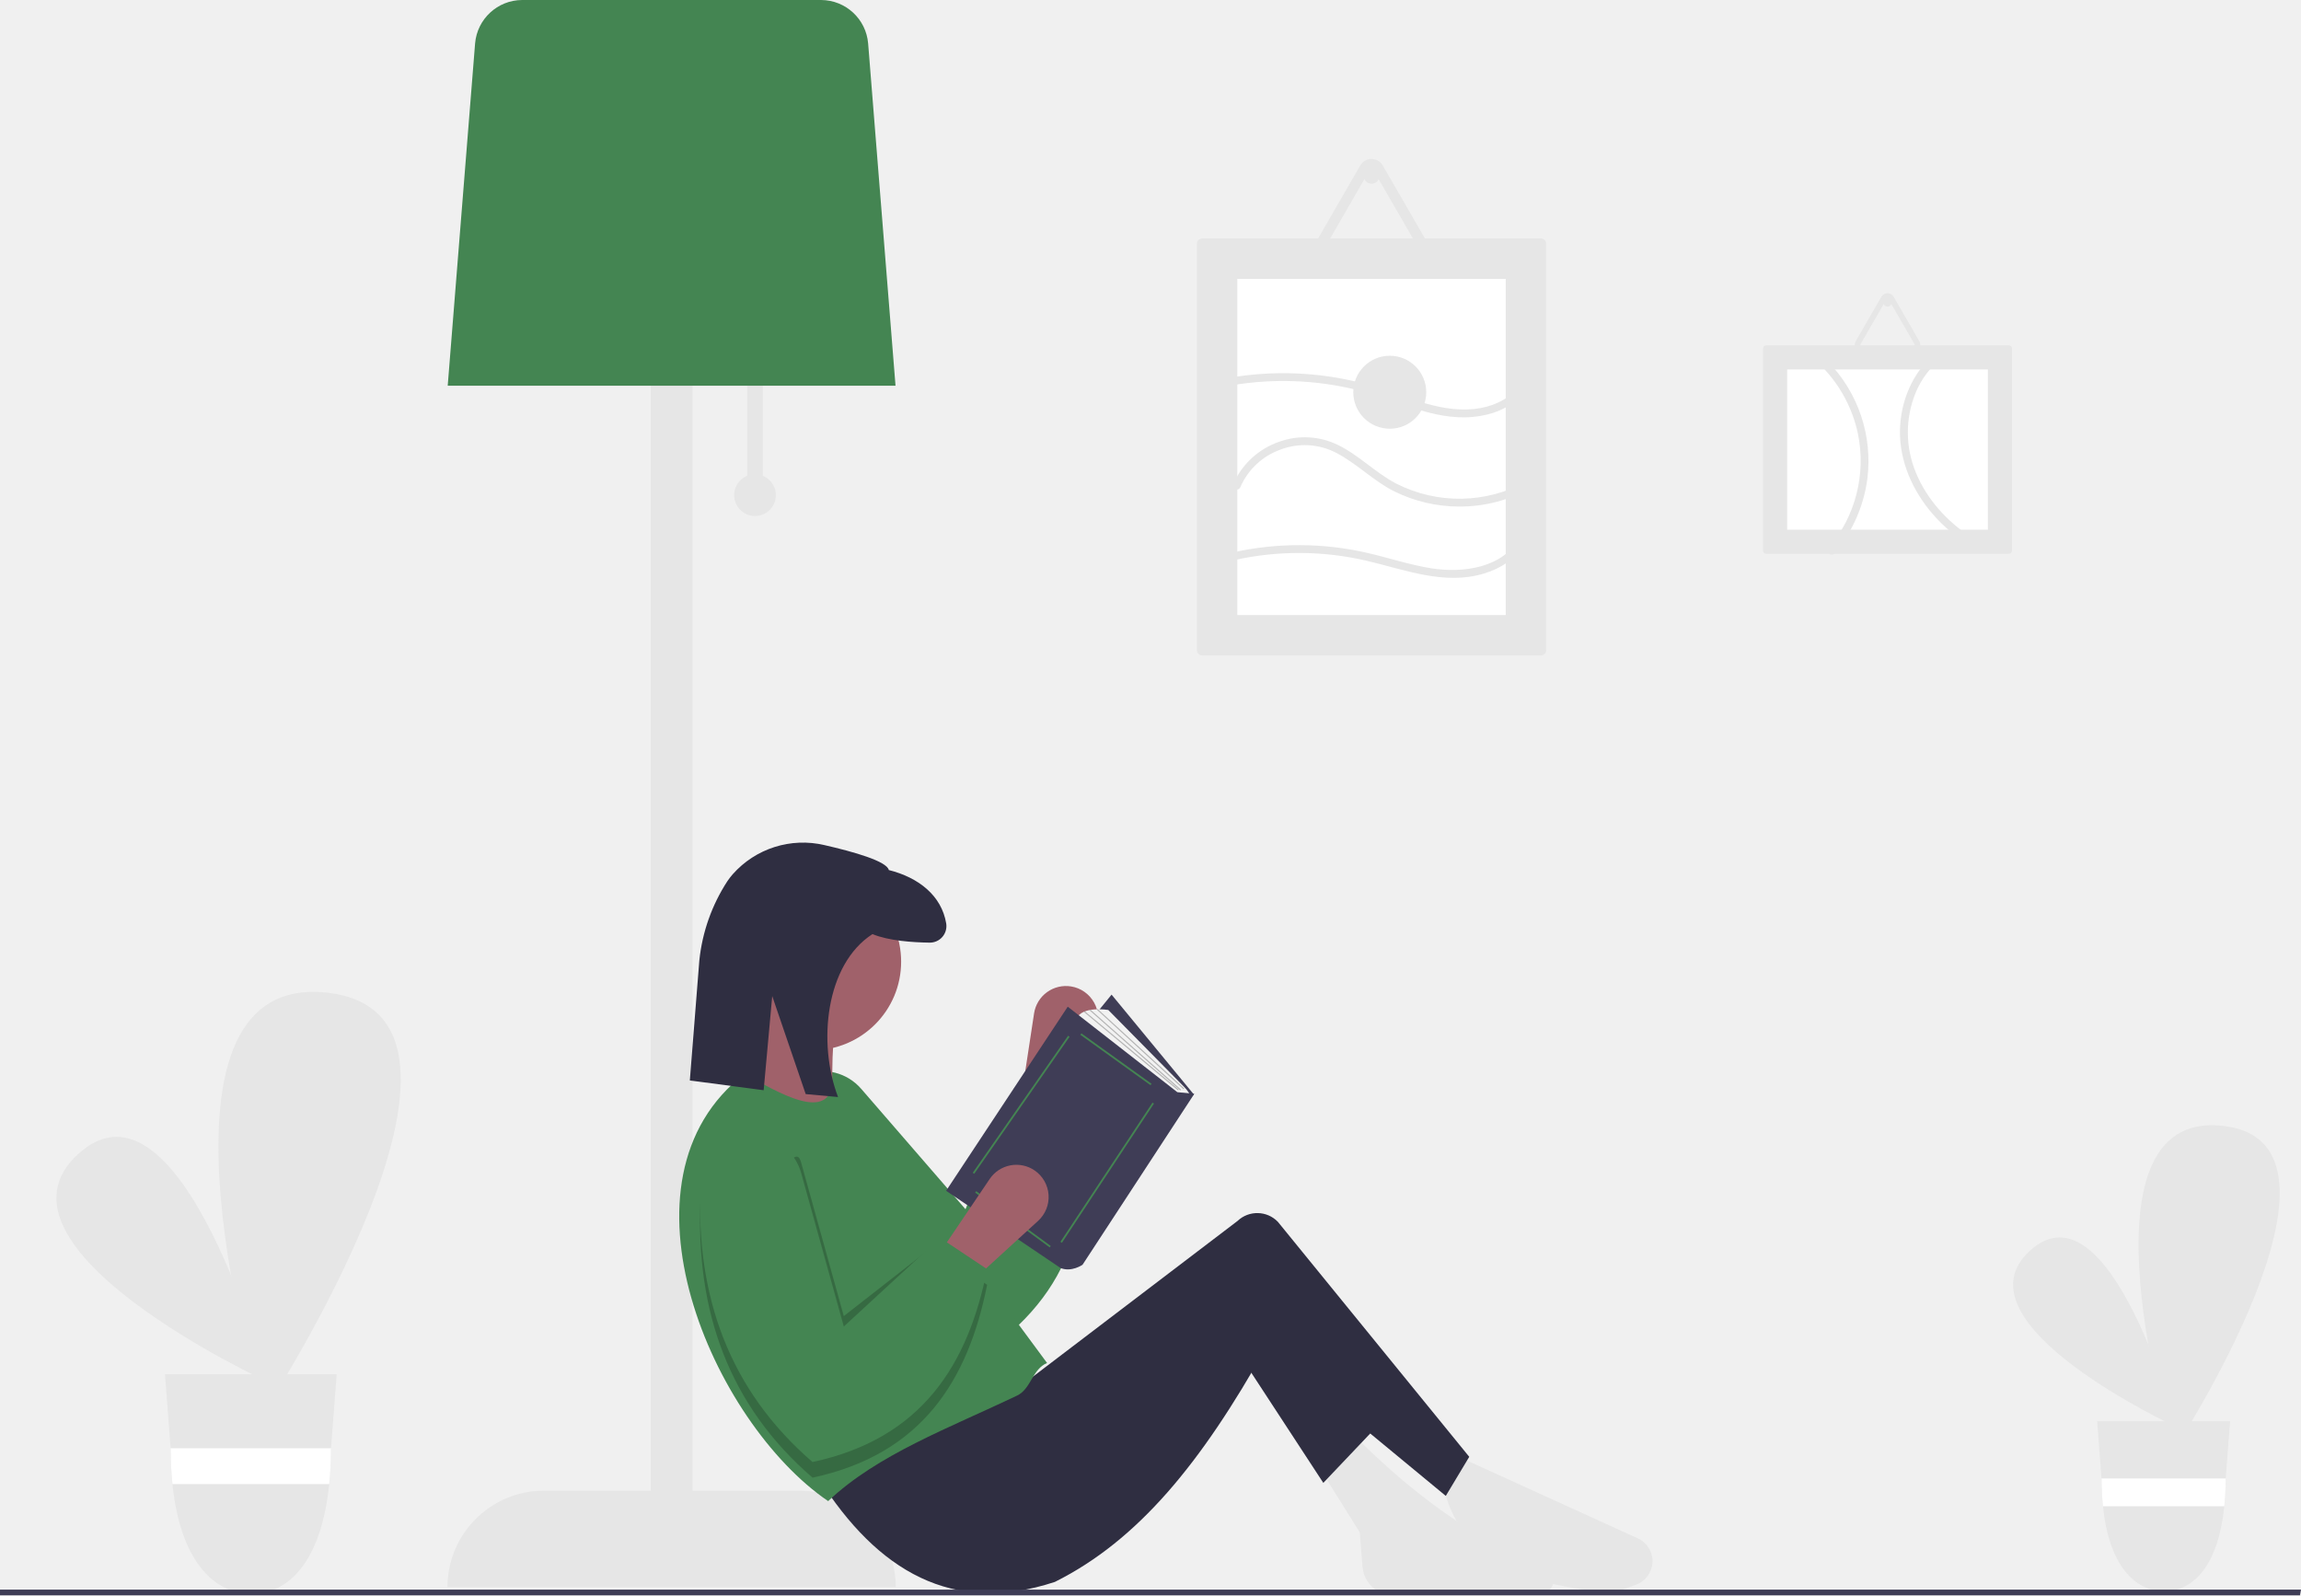
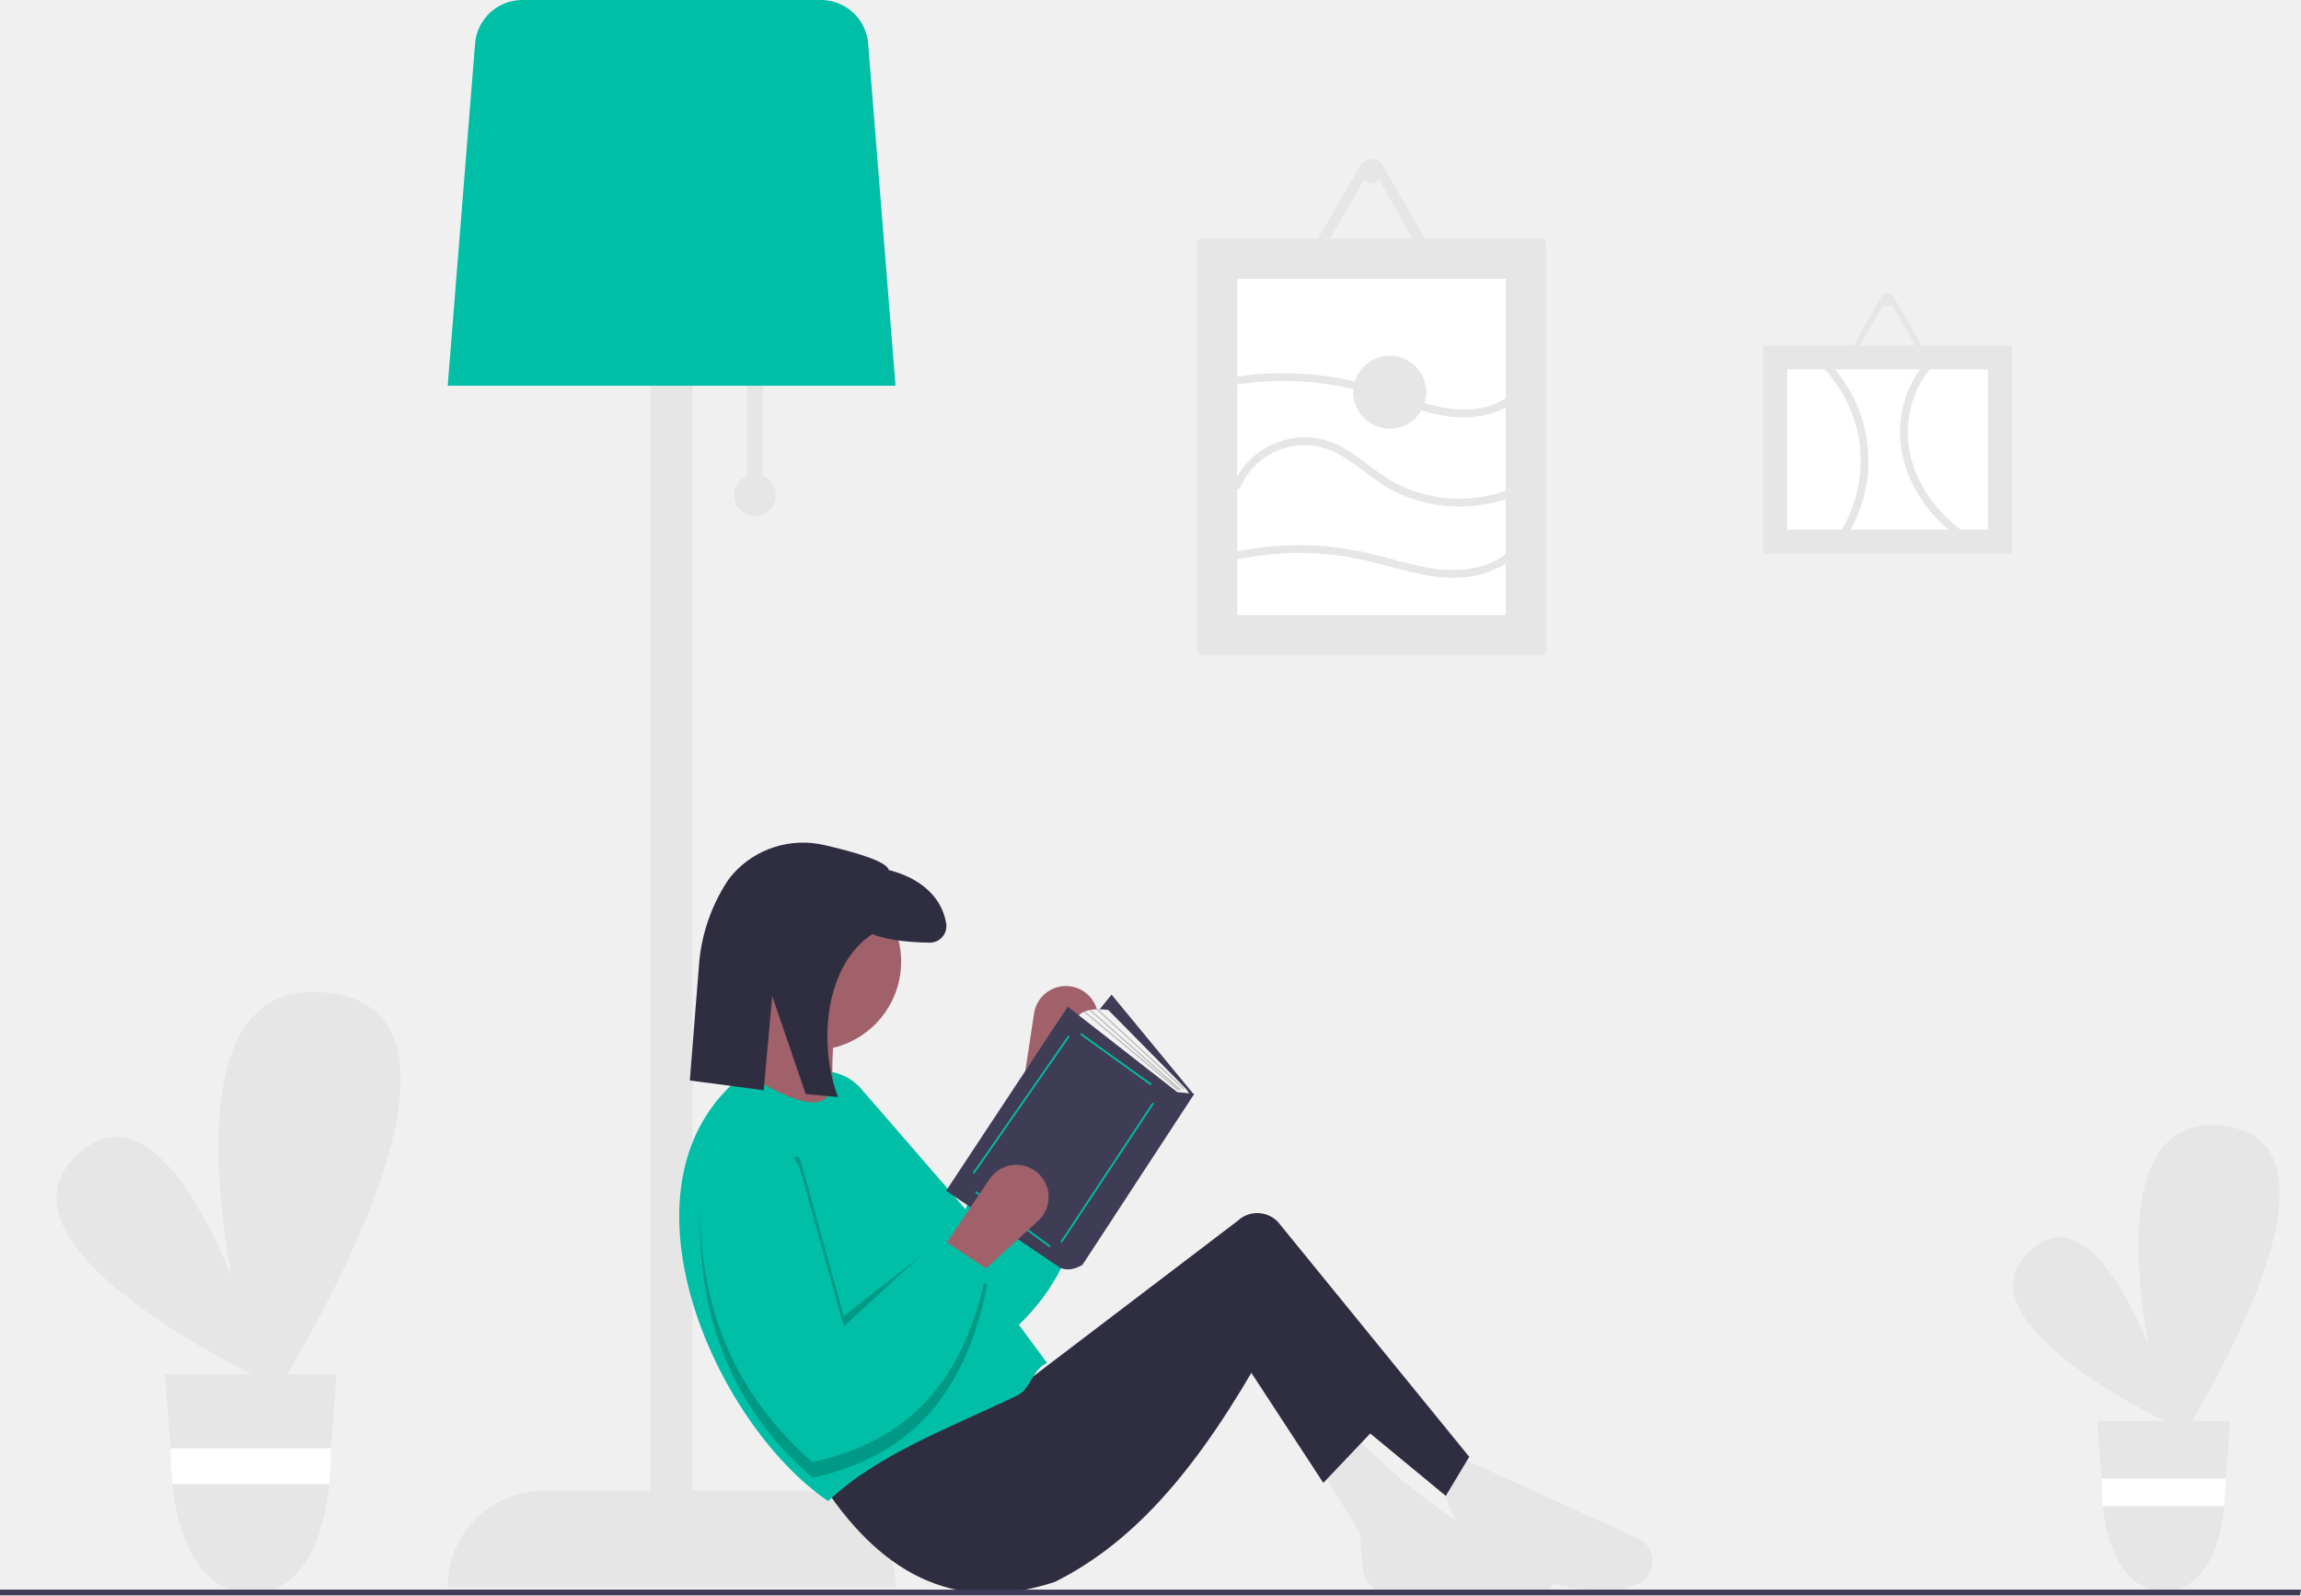
<svg xmlns="http://www.w3.org/2000/svg" id="a90b5256-b423-42d1-825d-5fdc0dc55c5f" data-name="Layer 1" width="882.951" height="612.148" viewBox="0 0 882.951 612.148">
  <path d="M261.421,674.244s-112.306-51.7-72.853-87.552S261.421,674.244,261.421,674.244Z" transform="translate(-158.5244 -143.926)" fill="#e6e6e6" />
  <path d="M259.466,686.308s-51.62-169.606,24.392-161.495S259.466,686.308,259.466,686.308Z" transform="translate(-158.5244 -143.926)" fill="#e6e6e6" />
  <path d="M221.829,671.266l2.167,28.372.034.49a130.356,130.356,0,0,0,.671,13.266c2.94,28.939,15.579,42.128,30.349,42.128s26.858-13.189,29.799-42.128a130.353,130.353,0,0,0,.671-13.266l.017-.396.009-.095L287.72,671.266Z" transform="translate(-158.5244 -143.926)" fill="#e6e6e6" />
  <path d="M285.545,699.637l-.009.095-.017.396a130.353,130.353,0,0,1-.671,13.266H224.701a130.356,130.356,0,0,1-.671-13.266l-.034-.49Z" transform="translate(-158.5244 -143.926)" fill="#fff" />
  <path d="M993.908,691.595s-86.949-40.027-56.404-67.784S993.908,691.595,993.908,691.595Z" transform="translate(-158.5244 -143.926)" fill="#e6e6e6" />
  <path d="M992.395,700.935s-39.965-131.312,18.885-125.032S992.395,700.935,992.395,700.935Z" transform="translate(-158.5244 -143.926)" fill="#e6e6e6" />
  <path d="M963.256,689.289l1.677,21.966.027.379a100.924,100.924,0,0,0,.519,10.271c2.276,22.405,12.061,32.616,23.497,32.616s20.794-10.211,23.071-32.616a100.921,100.921,0,0,0,.519-10.271l.013-.306.007-.073,1.684-21.966Z" transform="translate(-158.5244 -143.926)" fill="#e6e6e6" />
  <path d="M1012.586,711.255l-.007.073-.013.306a100.921,100.921,0,0,1-.519,10.271H965.479a100.924,100.924,0,0,1-.519-10.271l-.027-.379Z" transform="translate(-158.5244 -143.926)" fill="#fff" />
  <path d="M451.24,326.513V287.926h-6v38.587a8,8,0,1,0,6,0Z" transform="translate(-158.5244 -143.926)" fill="#e6e6e6" />
  <path d="M465.24,715.926h-41v-498h-16v498H367.24A37,37,0,0,0,330.24,752.926v0h172V752.926A37,37,0,0,0,465.24,715.926Z" transform="translate(-158.5244 -143.926)" fill="#e6e6e6" />
-   <path d="M330.323,291.926h171.834L491.65,160.586A18.198,18.198,0,0,0,473.604,143.926H358.877a18.198,18.198,0,0,0-18.046,16.66Z" transform="translate(-158.5244 -143.926)" fill="#448552" />
+   <path d="M330.323,291.926h171.834L491.65,160.586A18.198,18.198,0,0,0,473.604,143.926H358.877a18.198,18.198,0,0,0-18.046,16.66Z" transform="translate(-158.5244 -143.926)" fill="#00bfa6" />
  <path d="M569.58,522.446h0a12.37,12.37,0,0,0-14.258,10.339l-4.838,31.749,16.46,4.366,12.061-29.581A12.37,12.37,0,0,0,569.58,522.446Z" transform="translate(-158.5244 -143.926)" fill="#a0616a" />
-   <path d="M569.272,564.474c9.135,36.302,5.203,69.506-28.812,95.576-40.799-11.247-67.935-38.382-84.491-77.818a19.684,19.684,0,0,1,11.353-26.092h0a19.674,19.674,0,0,1,21.659,5.582l40.031,46.204,18.78-46.589Z" transform="translate(-158.5244 -143.926)" fill="#448552" />
+   <path d="M569.272,564.474c9.135,36.302,5.203,69.506-28.812,95.576-40.799-11.247-67.935-38.382-84.491-77.818a19.684,19.684,0,0,1,11.353-26.092h0a19.674,19.674,0,0,1,21.659,5.582l40.031,46.204,18.78-46.589Z" transform="translate(-158.5244 -143.926)" fill="#00bfa6" />
  <path d="M778.312,754.933c-37.253-1.979-60.395-14.77-66-41l6-11L787.007,734.227a9.609,9.609,0,0,1-.676,17.766Z" transform="translate(-158.5244 -143.926)" fill="#e6e6e6" />
  <path d="M749.527,755.196c-19.356-.586-37.97-.404-55.608.79a11.781,11.781,0,0,1-12.547-10.816l-1.059-13.237-15-24,13-13c21.847,21.759,45.807,40.035,74.263,50.899A5.132,5.132,0,0,1,749.527,755.196Z" transform="translate(-158.5244 -143.926)" fill="#e6e6e6" />
  <path d="M644.312,660.933c-24.716,44.226-49.025,74.04-81,90-39.339,12.984-68.09-4.218-90.5-39.5l65-43,9.5,9.5,86.098-65.518a10.993,10.993,0,0,1,15.464.344l73.438,90.174-9,15Z" transform="translate(-158.5244 -143.926)" fill="#2f2e41" />
  <polygon points="507.788 569.007 473.788 517.007 481.788 502.007 526.788 549.007 507.788 569.007" fill="#2f2e41" />
  <circle cx="311.788" cy="369.007" r="34" fill="#a0616a" />
  <path d="M479.312,575.933l-38-13a47.195,47.195,0,0,0,7-30h31C477.55,548.191,477.285,562.663,479.312,575.933Z" transform="translate(-158.5244 -143.926)" fill="#a0616a" />
-   <path d="M560.312,666.933c-5.697,2.339-6.113,9.923-11.5,12.5-26.04,12.459-53.589,22.568-72.5,40.5-44.193-30.01-85.155-123.218-32-164,18.144,10.617,34.351,18.215,34,0Z" transform="translate(-158.5244 -143.926)" fill="#448552" />
+   <path d="M560.312,666.933c-5.697,2.339-6.113,9.923-11.5,12.5-26.04,12.459-53.589,22.568-72.5,40.5-44.193-30.01-85.155-123.218-32-164,18.144,10.617,34.351,18.215,34,0Z" transform="translate(-158.5244 -143.926)" fill="#00bfa6" />
  <path d="M537.312,626.933l-18.5-6.5-36.5,28.5-16.362-58.903c-1.135-4.085-2.974-2.015-5.614.823a19.664,19.664,0,0,0-33.002,13.557c-1.946,42.726,10.938,78.874,42.978,106.523,41.907-8.973,59.692-37.286,67-74l-1.981-1.321Q536.426,631.356,537.312,626.933Z" transform="translate(-158.5244 -143.926)" opacity="0.2" />
  <path d="M474.887,468.207c11.215,2.562,23.98,6.193,24.696,9.567,11.537,2.907,20.245,9.871,22.023,20.487a6.358,6.358,0,0,1-6.378,7.373c-6.274-.081-15.692-.682-21.912-3.279-18.067,11.641-21.099,41.918-13.209,62.528l-12.416-1.138-12.845-37.602L451.564,562.266l-28.333-3.746,3.649-46.065a68.631,68.631,0,0,1,10.778-30.433,25.92,25.92,0,0,1,2.028-2.627A36.011,36.011,0,0,1,474.887,468.207Z" transform="translate(-158.5244 -143.926)" fill="#2f2e41" />
  <polygon points="380.285 438.428 411.402 475.011 458.078 419.925 426.54 381.659 380.285 438.428" fill="#3f3d56" />
  <path d="M608.613,565.113,571.608,534.837c2.103-5.046,12.195-3.364,12.195-3.364l28.966,29.366a15.851,15.851,0,0,1,2.571,3.433h0Z" transform="translate(-158.5244 -143.926)" fill="#f2f2f2" />
  <path d="M610.295,563.01,568.244,530.211l-46.676,70.645L565.511,630.501c4.205,1.682,8.41-1.262,8.41-1.262L616.812,563.641Z" transform="translate(-158.5244 -143.926)" fill="#3f3d56" />
-   <rect x="586.406" y="533.824" width="0.681" height="33.143" transform="translate(-361.1363 561.7738) rotate(-54.2997)" fill="#448552" />
-   <rect x="551.368" y="593.577" width="64.029" height="0.682" transform="translate(-392.3398 608.9271) rotate(-56.51868)" fill="#448552" />
-   <rect x="546.878" y="594.043" width="0.682" height="35.492" transform="translate(-428.3845 546.0667) rotate(-53.65594)" fill="#448552" />
-   <rect x="518.352" y="567.505" width="64.041" height="0.681" transform="translate(-388.6277 551.2639) rotate(-55.16206)" fill="#448552" />
+   <rect x="586.406" y="533.824" width="0.681" height="33.143" transform="translate(-361.1363 561.7738) rotate(-54.2997)" fill="#00bfa6" />
+   <rect x="551.368" y="593.577" width="64.029" height="0.682" transform="translate(-392.3398 608.9271) rotate(-56.51868)" fill="#00bfa6" />
+   <rect x="546.878" y="594.043" width="0.682" height="35.492" transform="translate(-428.3845 546.0667) rotate(-53.65594)" fill="#00bfa6" />
+   <rect x="518.352" y="567.505" width="64.041" height="0.681" transform="translate(-388.6277 551.2639) rotate(-55.16206)" fill="#00bfa6" />
  <rect x="595.97" y="523.898" width="0.42" height="45.164" transform="translate(-368.0795 472.2771) rotate(-47.45516)" fill="#b3b3b3" />
  <rect x="593.952" y="523.631" width="0.421" height="46.389" transform="translate(-367.5248 486.4258) rotate(-48.56153)" fill="#b3b3b3" />
  <rect x="592.443" y="523.638" width="0.421" height="46.997" transform="translate(-365.6135 508.1316) rotate(-50.18727)" fill="#b3b3b3" />
  <path d="M555.606,593.094h0a12.37,12.37,0,0,0-17.314,3.229l-17.98,26.61,13,11,23.576-21.555A12.37,12.37,0,0,0,555.606,593.094Z" transform="translate(-158.5244 -143.926)" fill="#a0616a" />
-   <path d="M537.312,630.933c-7.308,36.714-25.093,65.027-67,74-32.04-27.65-44.925-63.797-42.978-106.523A19.684,19.684,0,0,1,448.776,579.702h0a19.674,19.674,0,0,1,17.175,14.327l16.362,58.903,36.937-34.042Z" transform="translate(-158.5244 -143.926)" fill="#448552" />
+   <path d="M537.312,630.933c-7.308,36.714-25.093,65.027-67,74-32.04-27.65-44.925-63.797-42.978-106.523A19.684,19.684,0,0,1,448.776,579.702h0a19.674,19.674,0,0,1,17.175,14.327l16.362,58.903,36.937-34.042Z" transform="translate(-158.5244 -143.926)" fill="#00bfa6" />
  <polygon points="882.556 612.148 0 612.148 0 609.966 882.951 609.966 882.556 612.148" fill="#3f3d56" />
  <path d="M619.812,235.433a2.002,2.002,0,0,0-2,2v156a2.002,2.002,0,0,0,2,2h130a2.002,2.002,0,0,0,2-2v-156a2.002,2.002,0,0,0-2-2Z" transform="translate(-158.5244 -143.926)" fill="#e6e6e6" />
  <path d="M633.312,379.933h103v-129h-103Z" transform="translate(-158.5244 -143.926)" fill="#fff" />
  <path d="M836.245,276.433a1.195,1.195,0,0,0-1.194,1.194V355.239a1.195,1.195,0,0,0,1.194,1.194h93.134a1.195,1.195,0,0,0,1.194-1.194V277.627a1.195,1.195,0,0,0-1.194-1.194Z" transform="translate(-158.5244 -143.926)" fill="#e6e6e6" />
  <path d="M844.305,285.687V347.179h77.015V285.687Z" transform="translate(-158.5244 -143.926)" fill="#fff" />
  <path d="M702.999,246.433h-36.373a4.989,4.989,0,0,1-4.33-7.5l18.187-31.5c.015-.026.03-.052.045-.078a4.941,4.941,0,0,1,3.787-2.398l.026-.002c.155-.014.313-.021.472-.021a4.949,4.949,0,0,1,4.33,2.5l18.187,31.5a5,5,0,0,1-4.33,7.5ZM665.622,241.428a1.028,1.028,0,0,0,.138.505.983.983,0,0,0,.866.5h36.373a.982.982,0,0,0,.866-.5,1.027,1.027,0,0,0,.138-.504.985.985,0,0,0-.138-.495l-18.187-31.5a1,1,0,0,0-1.732,0l-18.187,31.5A.981.981,0,0,0,665.622,241.428Z" transform="translate(-158.5244 -143.926)" fill="#e6e6e6" />
  <circle cx="526.288" cy="67.507" r="3" fill="#e6e6e6" />
  <path d="M892.673,278.933H872.952a2.705,2.705,0,0,1-2.348-4.066l9.86-17.078.025-.042a2.679,2.679,0,0,1,2.053-1.3l.014-.001c.084-.008.17-.012.256-.012a2.683,2.683,0,0,1,2.348,1.355l9.86,17.078a2.711,2.711,0,0,1-2.348,4.066Zm-20.265-2.713a.557.557,0,0,0,.075.274.533.533,0,0,0,.47.271H892.673a.533.533,0,0,0,.47-.271.557.557,0,0,0,.075-.273.534.534,0,0,0-.075-.268L883.282,258.873a.542.542,0,0,0-.939,0L872.483,275.951A.532.532,0,0,0,872.408,276.219Z" transform="translate(-158.5244 -143.926)" fill="#e6e6e6" />
  <circle cx="724.288" cy="116.031" r="1.627" fill="#e6e6e6" />
  <path d="M634.491,330.814a26.49,26.49,0,0,1,15.262-14.327,26.181,26.181,0,0,1,21.812,1.357c7.804,4.142,14.043,10.653,21.968,14.617a56.179,56.179,0,0,0,24.786,5.839,55.478,55.478,0,0,0,27.793-7.214,1.501,1.501,0,0,0-1.514-2.59,53.343,53.343,0,0,1-50.43.925c-7.951-4.169-14.251-10.901-22.351-14.807a28.88,28.88,0,0,0-22.231-1.248,29.846,29.846,0,0,0-17.988,16.651c-.728,1.787,2.173,2.565,2.893.798Z" transform="translate(-158.5244 -143.926)" fill="#e6e6e6" />
  <path d="M632.12,358.857a114.204,114.204,0,0,1,50.54.175c14.766,3.424,30.009,9.585,45.234,4.99,6.802-2.053,13.035-6.158,16.53-12.477.935-1.691-1.655-3.206-2.59-1.514-6.579,11.897-21.992,13.904-34.166,11.952-8.134-1.304-15.974-3.92-23.98-5.791a116.877,116.877,0,0,0-52.364-.228c-1.883.421-1.086,3.313.798,2.893Z" transform="translate(-158.5244 -143.926)" fill="#e6e6e6" />
  <path d="M631.039,291.798a118.628,118.628,0,0,1,48.042,1.709c14.695,3.6,29.059,11.826,44.597,10.405,7.194-.658,14.316-3.303,19.203-8.807,1.278-1.439-.836-3.569-2.121-2.121-4.216,4.747-10.288,7.208-16.519,7.873-7.182.766-14.238-.722-21.074-2.836-7.566-2.34-14.917-5.305-22.609-7.239a121.499,121.499,0,0,0-50.316-1.877c-1.899.324-1.094,3.216.798,2.893Z" transform="translate(-158.5244 -143.926)" fill="#e6e6e6" />
  <path d="M857.716,284.674a52.3,52.3,0,0,1,13.722,25.587,51.655,51.655,0,0,1-11.168,43.861c-1.243,1.463.869,3.596,2.121,2.121a55.414,55.414,0,0,0,12.699-28.673,54.693,54.693,0,0,0-15.253-45.018c-1.354-1.381-3.475.741-2.121,2.121Z" transform="translate(-158.5244 -143.926)" fill="#e6e6e6" />
  <path d="M902.727,278.272c-9.194,6.743-14.341,17.627-15.065,28.885-.754,11.713,3.714,23.026,10.907,32.12a62.463,62.463,0,0,0,14.848,13.404c1.62,1.06,3.125-1.536,1.514-2.59-9.185-6.01-17.044-14.546-21.217-24.791a40.117,40.117,0,0,1-.087-30.738,32.842,32.842,0,0,1,10.614-13.7c1.541-1.13.046-3.735-1.514-2.59Z" transform="translate(-158.5244 -143.926)" fill="#e6e6e6" />
  <circle cx="533.288" cy="150.507" r="14" fill="#e6e6e6" />
</svg>
